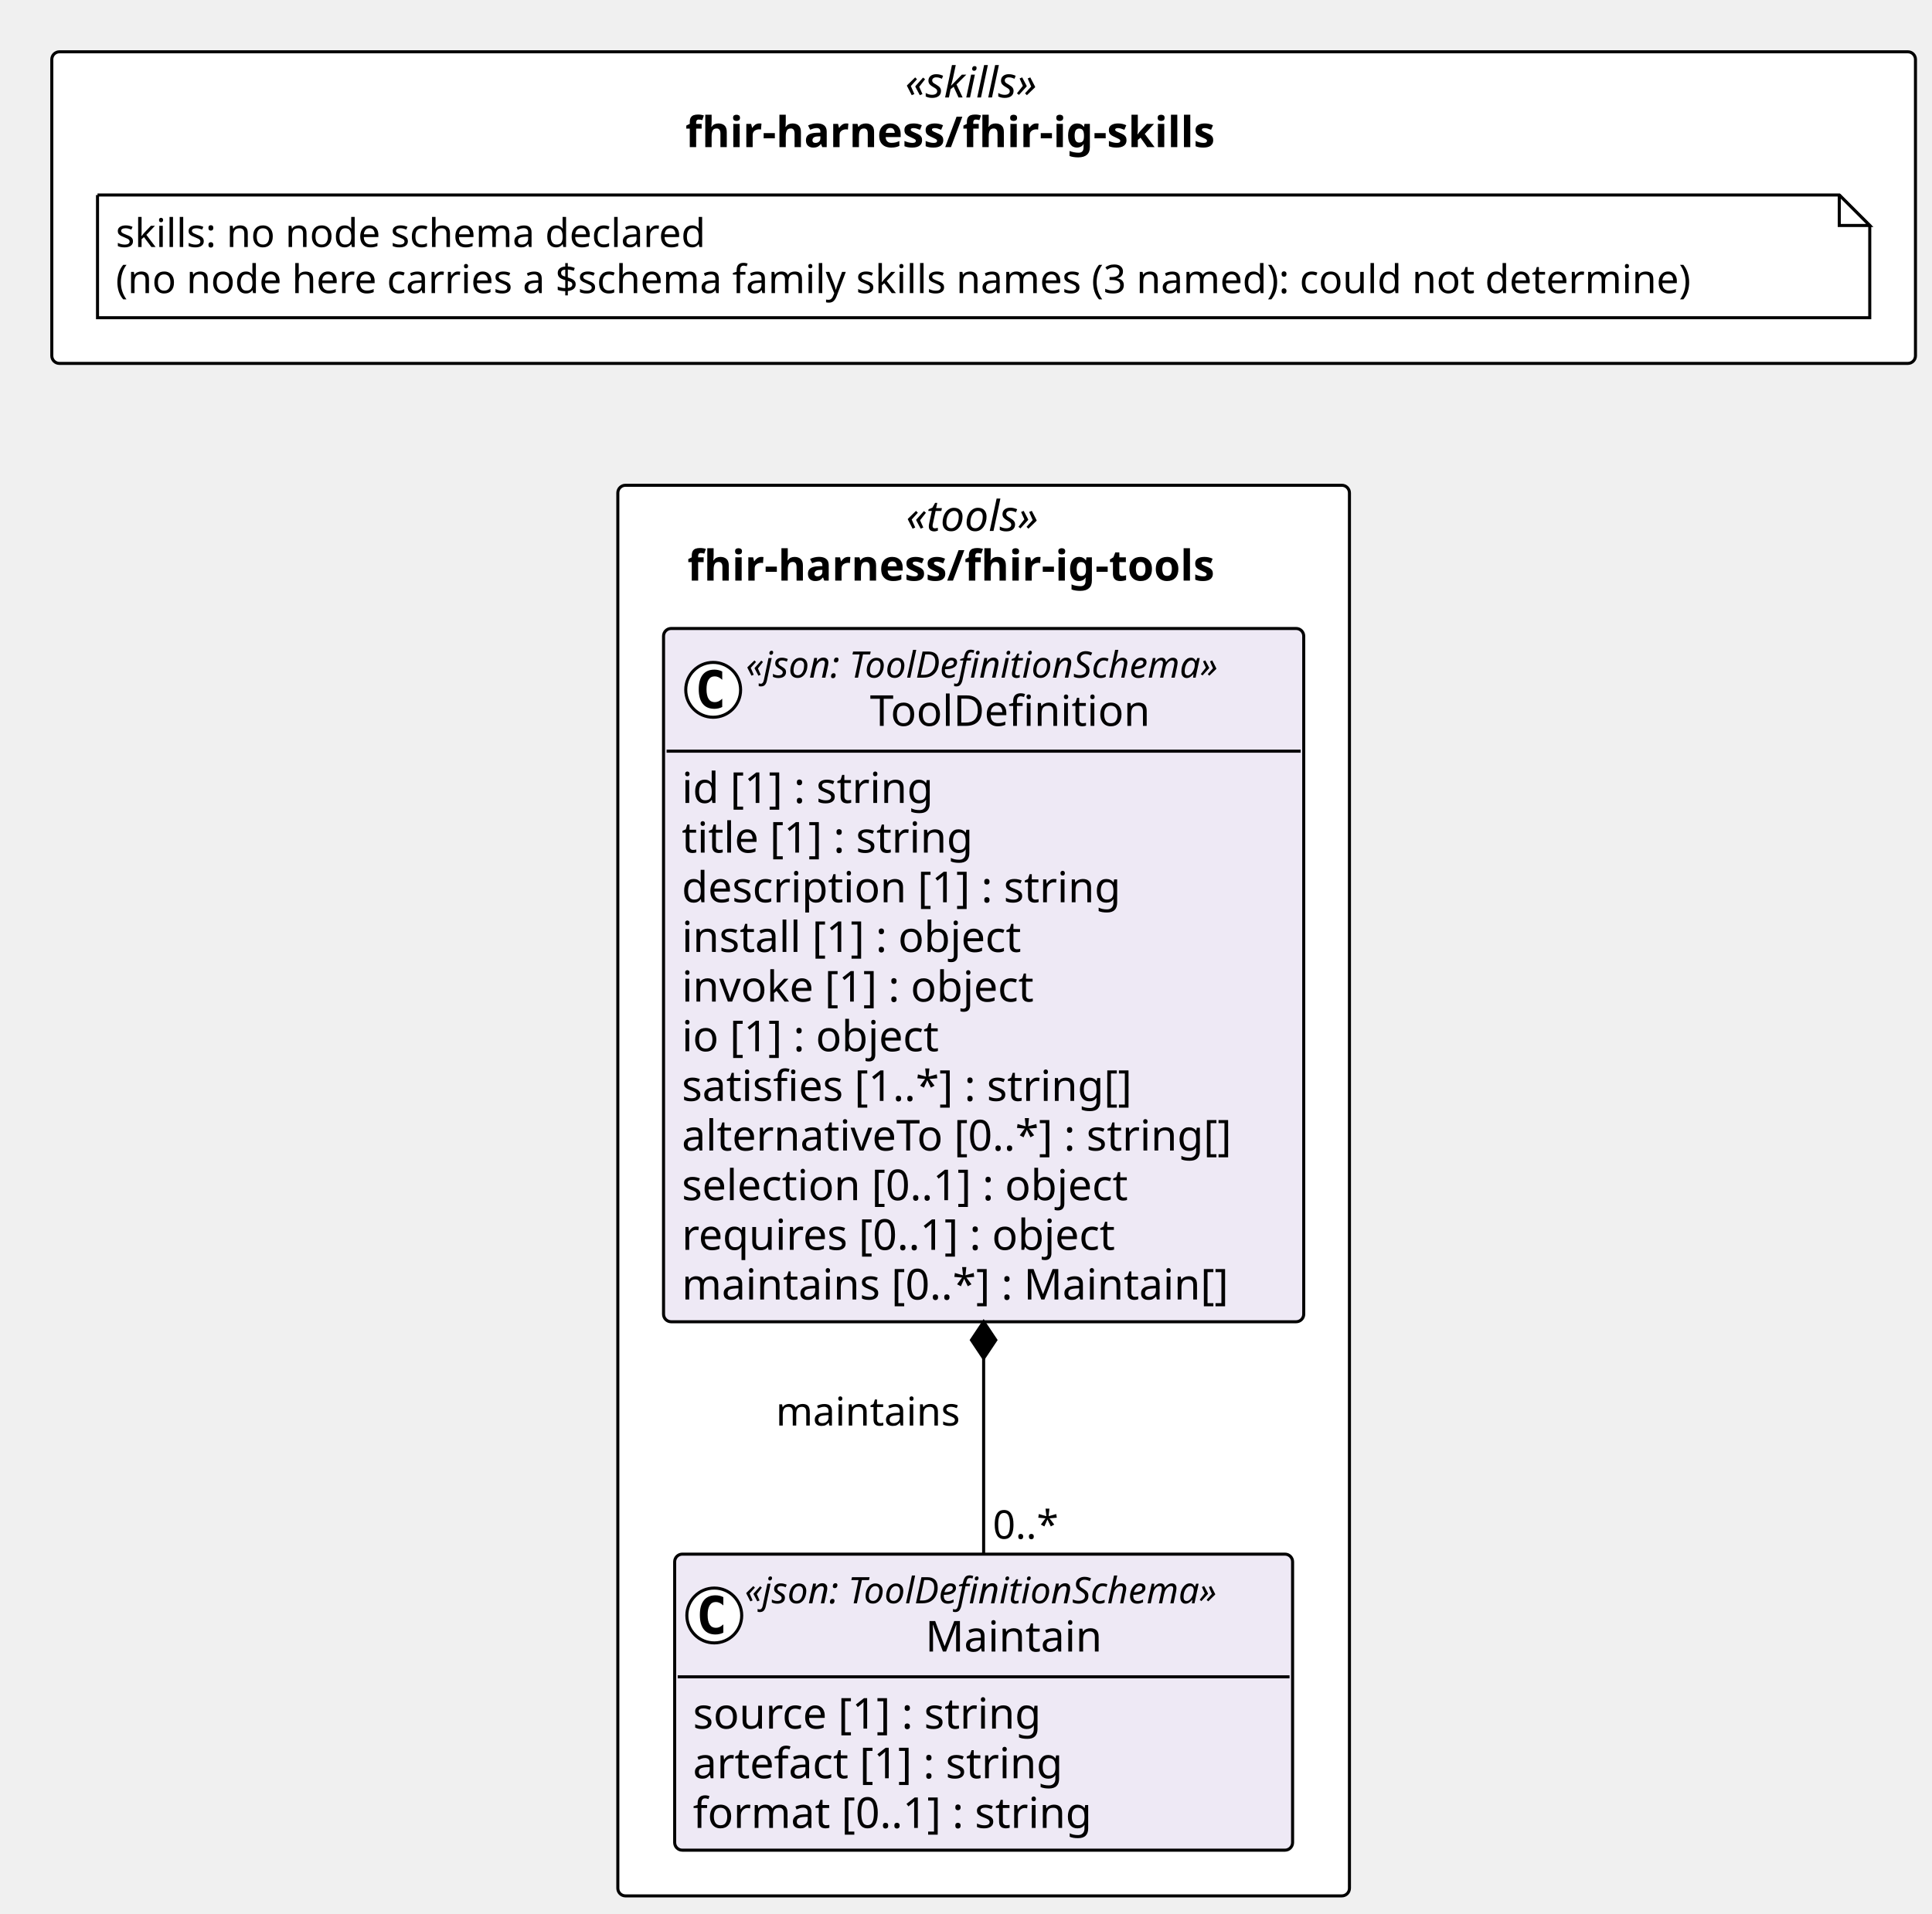
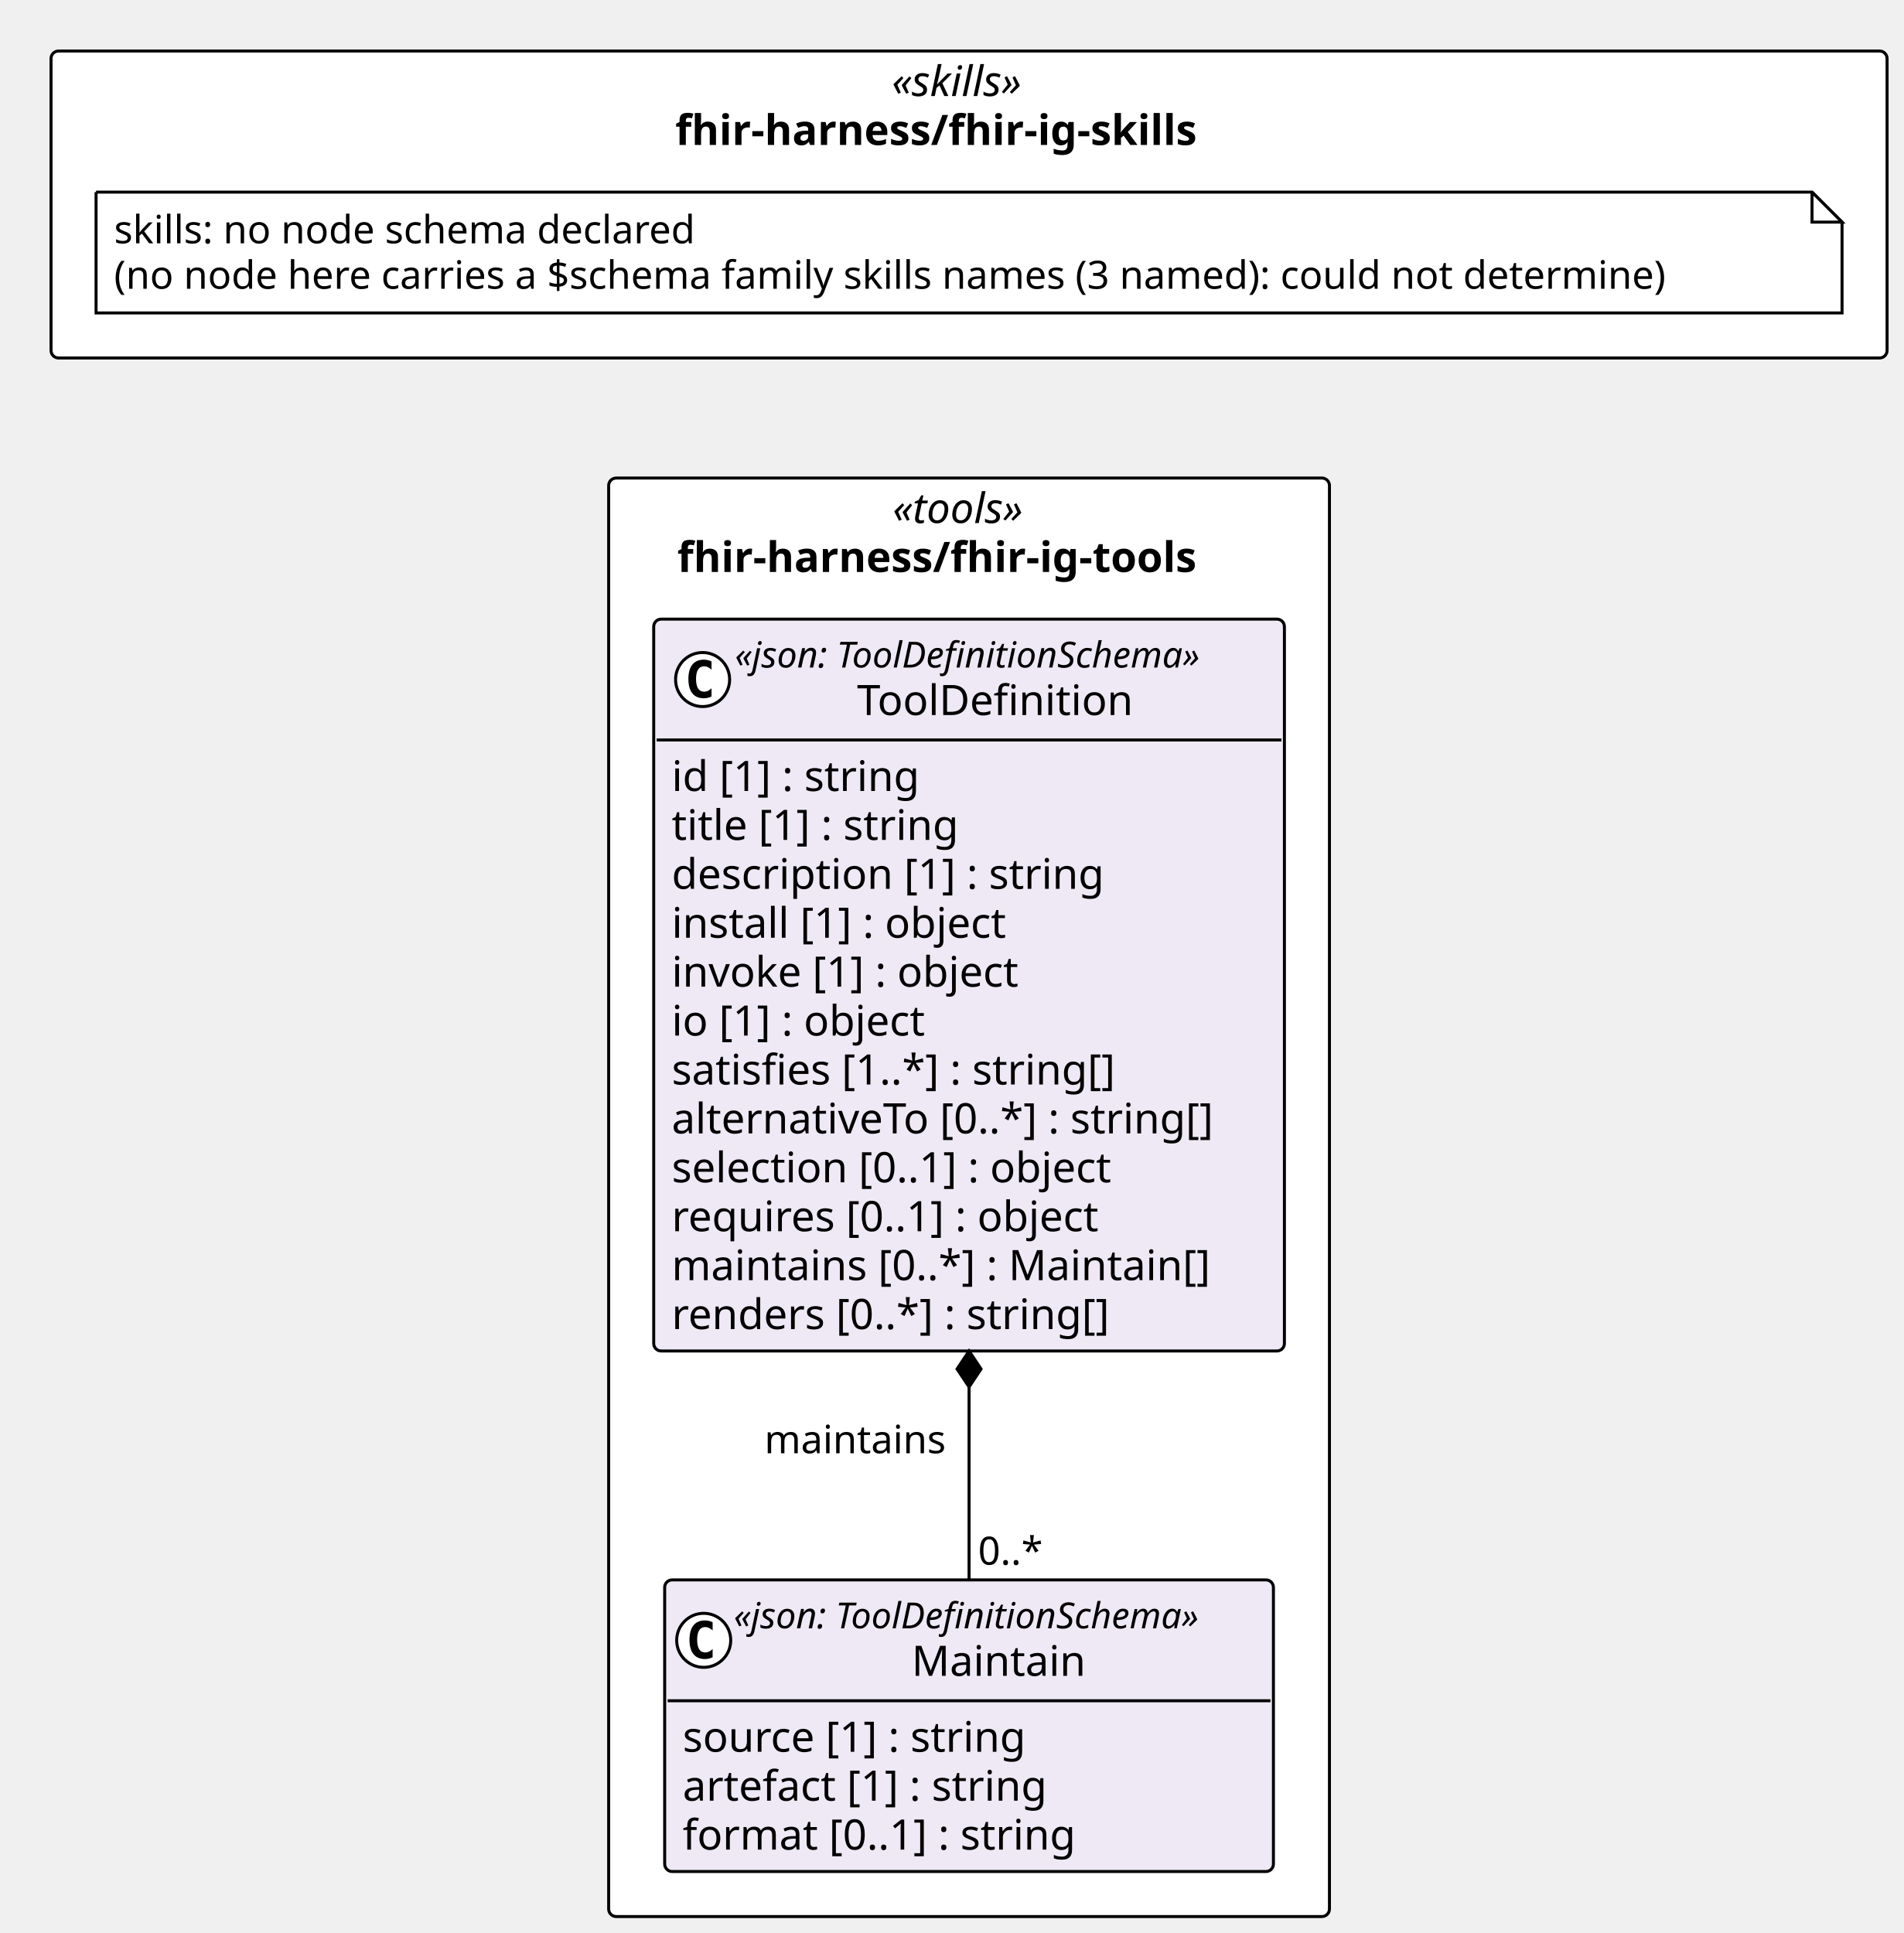
- <svg xmlns="http://www.w3.org/2000/svg" contentStyleType="text/css" height="628px" preserveAspectRatio="none" style="width:634px;height:628px;background:#FFFFFF;" version="1.1" viewBox="0 0 634 628" width="634px" zoomAndPan="magnify">
+ <svg xmlns="http://www.w3.org/2000/svg" contentStyleType="text/css" height="644px" preserveAspectRatio="none" style="width:634px;height:644px;background:#FFFFFF;" version="1.1" viewBox="0 0 634 644" width="634px" zoomAndPan="magnify">
  <defs />
  <g>
    <rect fill="#FFFFFF" height="102.266" rx="2.5" ry="2.5" style="stroke:#000000;stroke-width:1.0;" width="611.574" x="17" y="17" />
    <text fill="#000000" font-family="Verdana" font-size="14" font-style="italic" lengthAdjust="spacing" textLength="51.495" x="297.04" y="31.995">«skills»</text>
    <text fill="#000000" font-family="Verdana" font-size="14" font-weight="bold" lengthAdjust="spacing" textLength="195.706" x="224.934" y="48.292">fhir-harness/fhir-ig-skills</text>
-     <rect fill="#FFFFFF" height="462.953" rx="2.5" ry="2.5" style="stroke:#000000;stroke-width:1.0;" width="240.085" x="202.745" y="159.266" />
+     <rect fill="#FFFFFF" height="479.25" rx="2.5" ry="2.5" style="stroke:#000000;stroke-width:1.0;" width="240.085" x="202.745" y="159.266" />
    <text fill="#000000" font-family="Verdana" font-size="14" font-style="italic" lengthAdjust="spacing" textLength="50.935" x="297.32" y="174.261">«tools»</text>
    <text fill="#000000" font-family="Verdana" font-size="14" font-weight="bold" lengthAdjust="spacing" textLength="194.394" x="225.59" y="190.558">fhir-harness/fhir-ig-tools</text>
    <g id="elem_n_fhir_harness_fhir_ig_skills_skills">
      <path d="M32,64 L32,104.266 L613.574,104.266 L613.574,74 L603.574,64 L32,64 " fill="#FFFFFF" style="stroke:#000000;stroke-width:1.0;" />
      <path d="M603.574,64 L603.574,74 L613.574,74 L603.574,64 " fill="#FFFFFF" style="stroke:#000000;stroke-width:1.0;" />
      <text fill="#000000" font-family="Verdana" font-size="13" lengthAdjust="spacing" textLength="208.812" x="38" y="81.067">skills: no node schema declared</text>
      <text fill="#000000" font-family="Verdana" font-size="13" lengthAdjust="spacing" textLength="560.574" x="38" y="96.2">(no node here carries a $schema family skills names (3 named): could not determine)</text>
    </g>
    <g id="elem_fhir_harness_fhir_ig_tools_Maintain">
-       <rect codeLine="14" fill="#EEE9F5" height="97.156" id="fhir_harness_fhir_ig_tools_Maintain" rx="2.5" ry="2.5" style="stroke:#000000;stroke-width:1.0;" width="202.775" x="221.399" y="510.062" />
-       <ellipse cx="234.399" cy="530.195" fill="#FFFFFF" rx="9" ry="9" style="stroke:#000000;stroke-width:1.0;" />
-       <path d="M237.368,535.836 Q236.79,536.133 236.149,536.273 Q235.509,536.43 234.806,536.43 Q232.306,536.43 230.977,534.789 Q229.665,533.133 229.665,530.008 Q229.665,526.883 230.977,525.227 Q232.306,523.57 234.806,523.57 Q235.509,523.57 236.149,523.727 Q236.806,523.883 237.368,524.18 L237.368,526.898 Q236.743,526.32 236.149,526.055 Q235.556,525.773 234.931,525.773 Q233.587,525.773 232.899,526.852 Q232.212,527.914 232.212,530.008 Q232.212,532.102 232.899,533.18 Q233.587,534.242 234.931,534.242 Q235.556,534.242 236.149,533.977 Q236.743,533.695 237.368,533.117 L237.368,535.836 Z " fill="#000000" />
-       <text fill="#000000" font-family="Verdana" font-size="12" font-style="italic" lengthAdjust="spacing" textLength="178.775" x="244.399" y="526.201">«json: ToolDefinitionSchema»</text>
-       <text fill="#000000" font-family="Verdana" font-size="14" lengthAdjust="spacing" textLength="60.252" x="303.661" y="542.026">Maintain</text>
-       <line style="stroke:#000000;stroke-width:1.0;" x1="222.399" x2="423.175" y1="550.328" y2="550.328" />
-       <text fill="#000000" font-family="Verdana" font-size="14" lengthAdjust="spacing" textLength="124.886" x="227.399" y="567.323">source [1] : string</text>
-       <text fill="#000000" font-family="Verdana" font-size="14" lengthAdjust="spacing" textLength="133.219" x="227.399" y="583.62">artefact [1] : string</text>
-       <text fill="#000000" font-family="Verdana" font-size="14" lengthAdjust="spacing" textLength="142.851" x="227.399" y="599.917">format [0..1] : string</text>
+       <rect codeLine="14" fill="#EEE9F5" height="97.156" id="fhir_harness_fhir_ig_tools_Maintain" rx="2.5" ry="2.5" style="stroke:#000000;stroke-width:1.0;" width="202.775" x="221.399" y="526.359" />
+       <ellipse cx="234.399" cy="546.492" fill="#FFFFFF" rx="9" ry="9" style="stroke:#000000;stroke-width:1.0;" />
+       <path d="M237.368,552.133 Q236.79,552.43 236.149,552.57 Q235.509,552.727 234.806,552.727 Q232.306,552.727 230.977,551.086 Q229.665,549.43 229.665,546.305 Q229.665,543.18 230.977,541.523 Q232.306,539.867 234.806,539.867 Q235.509,539.867 236.149,540.023 Q236.806,540.18 237.368,540.477 L237.368,543.195 Q236.743,542.617 236.149,542.352 Q235.556,542.07 234.931,542.07 Q233.587,542.07 232.899,543.148 Q232.212,544.211 232.212,546.305 Q232.212,548.398 232.899,549.477 Q233.587,550.539 234.931,550.539 Q235.556,550.539 236.149,550.273 Q236.743,549.992 237.368,549.414 L237.368,552.133 Z " fill="#000000" />
+       <text fill="#000000" font-family="Verdana" font-size="12" font-style="italic" lengthAdjust="spacing" textLength="178.775" x="244.399" y="542.498">«json: ToolDefinitionSchema»</text>
+       <text fill="#000000" font-family="Verdana" font-size="14" lengthAdjust="spacing" textLength="60.252" x="303.661" y="558.323">Maintain</text>
+       <line style="stroke:#000000;stroke-width:1.0;" x1="222.399" x2="423.175" y1="566.625" y2="566.625" />
+       <text fill="#000000" font-family="Verdana" font-size="14" lengthAdjust="spacing" textLength="124.886" x="227.399" y="583.62">source [1] : string</text>
+       <text fill="#000000" font-family="Verdana" font-size="14" lengthAdjust="spacing" textLength="133.219" x="227.399" y="599.917">artefact [1] : string</text>
+       <text fill="#000000" font-family="Verdana" font-size="14" lengthAdjust="spacing" textLength="142.851" x="227.399" y="616.214">format [0..1] : string</text>
    </g>
    <g id="elem_fhir_harness_fhir_ig_tools_ToolDefinition">
-       <rect codeLine="19" fill="#EEE9F5" height="227.531" id="fhir_harness_fhir_ig_tools_ToolDefinition" rx="2.5" ry="2.5" style="stroke:#000000;stroke-width:1.0;" width="210.085" x="217.745" y="206.266" />
+       <rect codeLine="19" fill="#EEE9F5" height="243.828" id="fhir_harness_fhir_ig_tools_ToolDefinition" rx="2.5" ry="2.5" style="stroke:#000000;stroke-width:1.0;" width="210.085" x="217.745" y="206.266" />
      <ellipse cx="234.034" cy="226.398" fill="#FFFFFF" rx="9" ry="9" style="stroke:#000000;stroke-width:1.0;" />
      <path d="M237.003,232.039 Q236.425,232.336 235.784,232.477 Q235.143,232.633 234.44,232.633 Q231.94,232.633 230.612,230.992 Q229.3,229.336 229.3,226.211 Q229.3,223.086 230.612,221.43 Q231.94,219.773 234.44,219.773 Q235.143,219.773 235.784,219.93 Q236.44,220.086 237.003,220.383 L237.003,223.102 Q236.378,222.523 235.784,222.258 Q235.19,221.977 234.565,221.977 Q233.221,221.977 232.534,223.055 Q231.846,224.117 231.846,226.211 Q231.846,228.305 232.534,229.383 Q233.221,230.445 234.565,230.445 Q235.19,230.445 235.784,230.18 Q236.378,229.898 237.003,229.32 L237.003,232.039 Z " fill="#000000" />
      <text fill="#000000" font-family="Verdana" font-size="12" font-style="italic" lengthAdjust="spacing" textLength="178.775" x="244.765" y="222.404">«json: ToolDefinitionSchema»</text>
      <text fill="#000000" font-family="Verdana" font-size="14" lengthAdjust="spacing" textLength="97.364" x="285.471" y="238.23">ToolDefinition</text>
      <line style="stroke:#000000;stroke-width:1.0;" x1="218.745" x2="426.83" y1="246.531" y2="246.531" />
      <text fill="#000000" font-family="Verdana" font-size="14" lengthAdjust="spacing" textLength="90.863" x="223.745" y="263.526">id [1] : string</text>
      <text fill="#000000" font-family="Verdana" font-size="14" lengthAdjust="spacing" textLength="105.458" x="223.745" y="279.823">title [1] : string</text>
      <text fill="#000000" font-family="Verdana" font-size="14" lengthAdjust="spacing" textLength="155.928" x="223.745" y="296.12">description [1] : string</text>
      <text fill="#000000" font-family="Verdana" font-size="14" lengthAdjust="spacing" textLength="122.944" x="223.745" y="312.417">install [1] : object</text>
      <text fill="#000000" font-family="Verdana" font-size="14" lengthAdjust="spacing" textLength="127.374" x="223.745" y="328.714">invoke [1] : object</text>
      <text fill="#000000" font-family="Verdana" font-size="14" lengthAdjust="spacing" textLength="93.495" x="223.745" y="345.011">io [1] : object</text>
      <text fill="#000000" font-family="Verdana" font-size="14" lengthAdjust="spacing" textLength="162.183" x="223.745" y="361.308">satisfies [1..*] : string[]</text>
      <text fill="#000000" font-family="Verdana" font-size="14" lengthAdjust="spacing" textLength="198.085" x="223.745" y="377.604">alternativeTo [0..*] : string[]</text>
      <text fill="#000000" font-family="Verdana" font-size="14" lengthAdjust="spacing" textLength="161.773" x="223.745" y="393.901">selection [0..1] : object</text>
      <text fill="#000000" font-family="Verdana" font-size="14" lengthAdjust="spacing" textLength="156.529" x="223.745" y="410.198">requires [0..1] : object</text>
      <text fill="#000000" font-family="Verdana" font-size="14" lengthAdjust="spacing" textLength="194.079" x="223.745" y="426.495">maintains [0..*] : Maintain[]</text>
+       <text fill="#000000" font-family="Verdana" font-size="14" lengthAdjust="spacing" textLength="158.703" x="223.745" y="442.792">renders [0..*] : string[]</text>
    </g>
-     <line style="stroke:#000000;stroke-width:1.0;" x1="322.787" x2="322.787" y1="433.797" y2="510.062" />
-     <polygon fill="#000000" points="322.787,433.797,318.787,439.797,322.787,445.797,326.787,439.797,322.787,433.797" style="stroke:#000000;stroke-width:1.0;" />
-     <text fill="#000000" font-family="Verdana" font-size="13" lengthAdjust="spacing" textLength="64.168" x="254.619" y="467.864">maintains</text>
-     <text fill="#000000" font-family="Verdana" font-size="13" lengthAdjust="spacing" textLength="23.036" x="325.787" y="504.997">0..*</text>
+     <line style="stroke:#000000;stroke-width:1.0;" x1="322.787" x2="322.787" y1="450.094" y2="526.359" />
+     <polygon fill="#000000" points="322.787,450.094,318.787,456.094,322.787,462.094,326.787,456.094,322.787,450.094" style="stroke:#000000;stroke-width:1.0;" />
+     <text fill="#000000" font-family="Verdana" font-size="13" lengthAdjust="spacing" textLength="64.168" x="254.619" y="484.161">maintains</text>
+     <text fill="#000000" font-family="Verdana" font-size="13" lengthAdjust="spacing" textLength="23.036" x="325.787" y="521.293">0..*</text>
  </g>
</svg>
